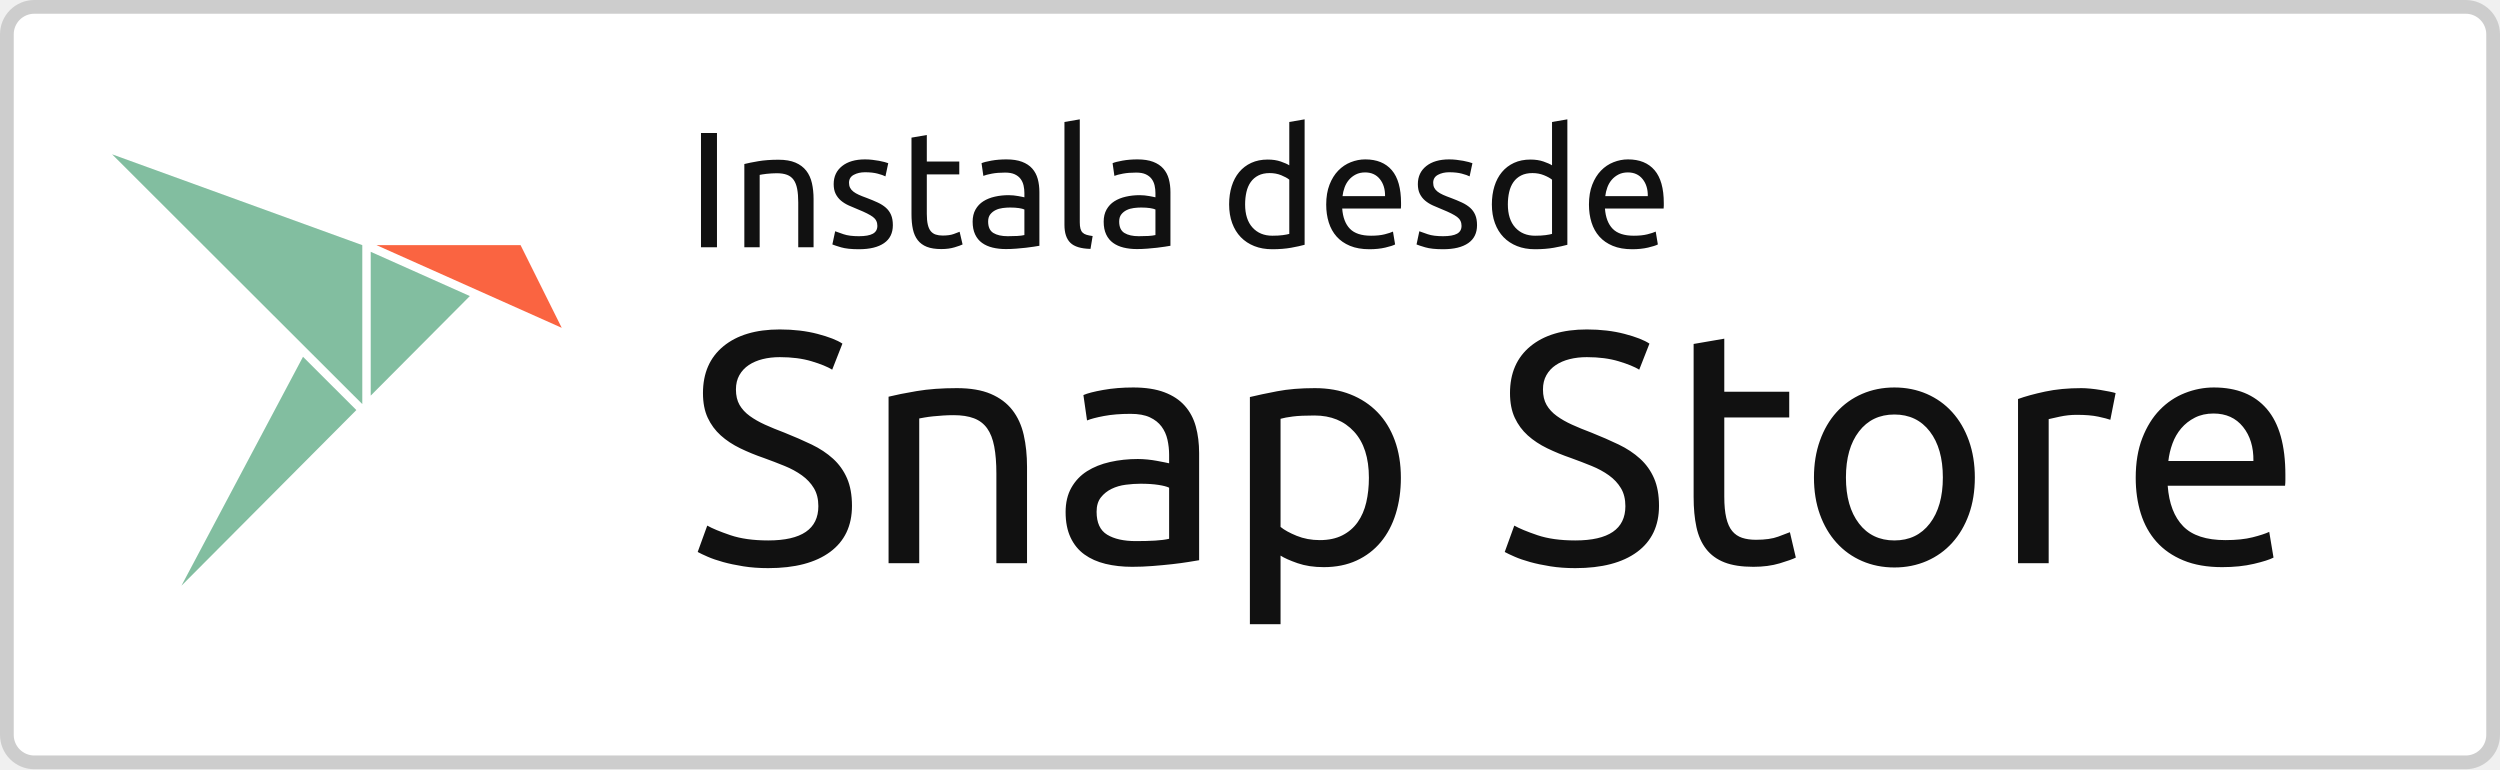
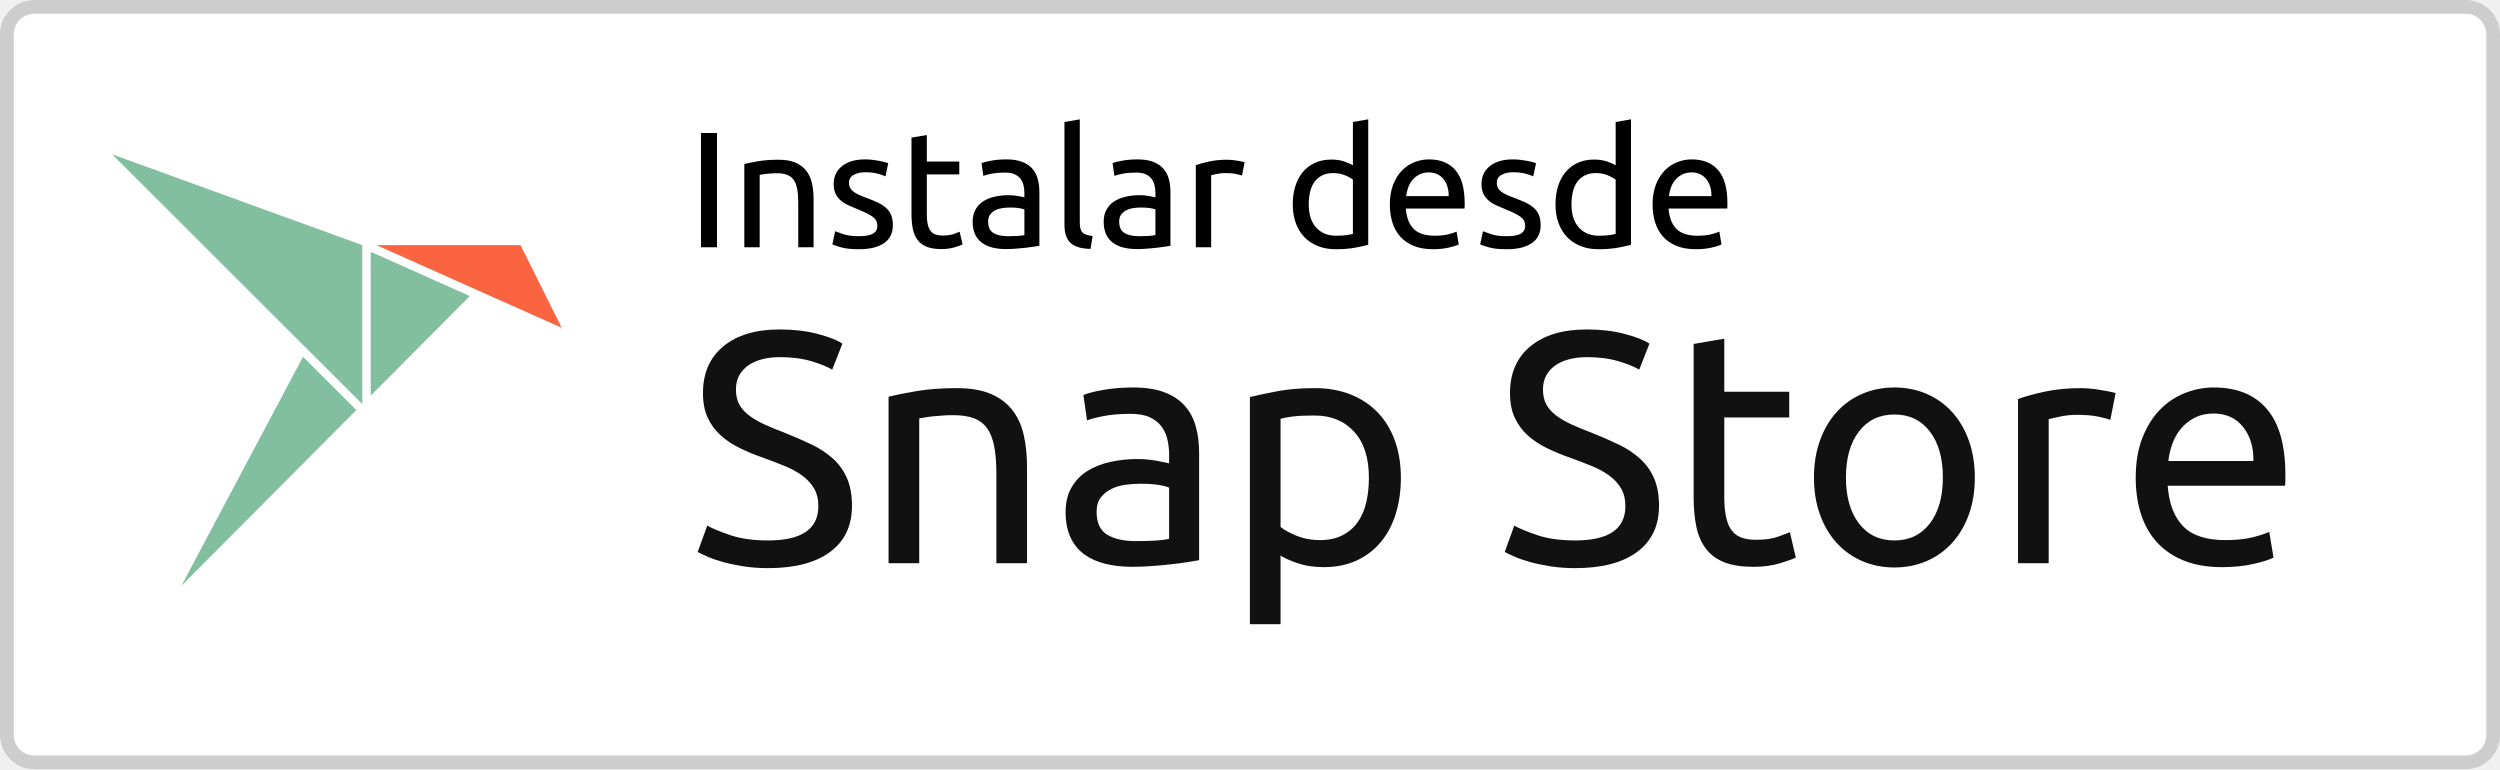
<svg xmlns="http://www.w3.org/2000/svg" width="182px" height="56px" viewBox="0 0 182 56" version="1.1">
  <g id="[ES]-snap-store-white-uneditable" stroke="none" stroke-width="1" fill="none" fill-rule="evenodd">
    <rect id="Rectangle-path" stroke="#CDCDCD" fill="#FFFFFF" x="0.5" y="0.5" width="181" height="55" rx="2" />
+     <path d="M51.032,9.684 L52.196,9.684 L52.196,18 L51.032,18 L51.032,9.684 Z M54.188,11.94 C54.444,11.876 54.784,11.808 55.208,11.736 C55.632,11.664 56.12,11.628 56.672,11.628 C57.168,11.628 57.58,11.698 57.908,11.838 C58.236,11.978 58.498,12.174 58.694,12.426 C58.89,12.678 59.028,12.98 59.108,13.332 C59.188,13.684 59.228,14.072 59.228,14.496 L59.228,18 L58.112,18 L58.112,14.736 C58.112,14.352 58.086,14.024 58.034,13.752 C57.982,13.48 57.896,13.26 57.776,13.092 C57.656,12.924 57.496,12.802 57.296,12.726 C57.096,12.65 56.848,12.612 56.552,12.612 C56.432,12.612 56.308,12.616 56.18,12.624 C56.052,12.632 55.93,12.642 55.814,12.654 C55.698,12.666 55.594,12.68 55.502,12.696 C55.41,12.712 55.344,12.724 55.304,12.732 L55.304,18 L54.188,18 L54.188,11.94 Z M62.528,17.196 C62.984,17.196 63.322,17.136 63.542,17.016 C63.762,16.896 63.872,16.704 63.872,16.44 C63.872,16.168 63.764,15.952 63.548,15.792 C63.332,15.632 62.976,15.452 62.48,15.252 C62.24,15.156 62.01,15.058 61.79,14.958 C61.57,14.858 61.38,14.74 61.22,14.604 C61.06,14.468 60.932,14.304 60.836,14.112 C60.74,13.92 60.692,13.684 60.692,13.404 C60.692,12.852 60.896,12.414 61.304,12.09 C61.712,11.766 62.268,11.604 62.972,11.604 C63.148,11.604 63.324,11.614 63.5,11.634 C63.676,11.654 63.84,11.678 63.992,11.706 C64.144,11.734 64.278,11.764 64.394,11.796 C64.51,11.828 64.6,11.856 64.664,11.88 L64.46,12.84 C64.34,12.776 64.152,12.71 63.896,12.642 C63.64,12.574 63.332,12.54 62.972,12.54 C62.66,12.54 62.388,12.602 62.156,12.726 C61.924,12.85 61.808,13.044 61.808,13.308 C61.808,13.444 61.834,13.564 61.886,13.668 C61.938,13.772 62.018,13.866 62.126,13.95 C62.234,14.034 62.368,14.112 62.528,14.184 C62.688,14.256 62.88,14.332 63.104,14.412 C63.4,14.524 63.664,14.634 63.896,14.742 C64.128,14.85 64.326,14.976 64.49,15.12 C64.654,15.264 64.78,15.438 64.868,15.642 C64.956,15.846 65,16.096 65,16.392 C65,16.968 64.786,17.404 64.358,17.7 C63.93,17.996 63.32,18.144 62.528,18.144 C61.976,18.144 61.544,18.098 61.232,18.006 C60.92,17.914 60.708,17.844 60.596,17.796 L60.8,16.836 C60.928,16.884 61.132,16.956 61.412,17.052 C61.692,17.148 62.064,17.196 62.528,17.196 Z M67.472,11.76 L69.836,11.76 L69.836,12.696 L67.472,12.696 L67.472,15.576 C67.472,15.888 67.496,16.146 67.544,16.35 C67.592,16.554 67.664,16.714 67.76,16.83 C67.856,16.946 67.976,17.028 68.12,17.076 C68.264,17.124 68.432,17.148 68.624,17.148 C68.96,17.148 69.23,17.11 69.434,17.034 C69.638,16.958 69.78,16.904 69.86,16.872 L70.076,17.796 C69.964,17.852 69.768,17.922 69.488,18.006 C69.208,18.09 68.888,18.132 68.528,18.132 C68.104,18.132 67.754,18.078 67.478,17.97 C67.202,17.862 66.98,17.7 66.812,17.484 C66.644,17.268 66.526,17.002 66.458,16.686 C66.39,16.37 66.356,16.004 66.356,15.588 L66.356,10.02 L67.472,9.828 L67.472,11.76 Z M73.364,17.196 C73.628,17.196 73.862,17.19 74.066,17.178 C74.27,17.166 74.44,17.144 74.576,17.112 L74.576,15.252 C74.496,15.212 74.366,15.178 74.186,15.15 C74.006,15.122 73.788,15.108 73.532,15.108 C73.364,15.108 73.186,15.12 72.998,15.144 C72.81,15.168 72.638,15.218 72.482,15.294 C72.326,15.37 72.196,15.474 72.092,15.606 C71.988,15.738 71.936,15.912 71.936,16.128 C71.936,16.528 72.064,16.806 72.32,16.962 C72.576,17.118 72.924,17.196 73.364,17.196 Z M73.268,11.604 C73.716,11.604 74.094,11.662 74.402,11.778 C74.71,11.894 74.958,12.058 75.146,12.27 C75.334,12.482 75.468,12.734 75.548,13.026 C75.628,13.318 75.668,13.64 75.668,13.992 L75.668,17.892 C75.572,17.908 75.438,17.93 75.266,17.958 C75.094,17.986 74.9,18.012 74.684,18.036 C74.468,18.06 74.234,18.082 73.982,18.102 C73.73,18.122 73.48,18.132 73.232,18.132 C72.88,18.132 72.556,18.096 72.26,18.024 C71.964,17.952 71.708,17.838 71.492,17.682 C71.276,17.526 71.108,17.32 70.988,17.064 C70.868,16.808 70.808,16.5 70.808,16.14 C70.808,15.796 70.878,15.5 71.018,15.252 C71.158,15.004 71.348,14.804 71.588,14.652 C71.828,14.5 72.108,14.388 72.428,14.316 C72.748,14.244 73.084,14.208 73.436,14.208 C73.548,14.208 73.664,14.214 73.784,14.226 C73.904,14.238 74.018,14.254 74.126,14.274 C74.234,14.294 74.328,14.312 74.408,14.328 C74.488,14.344 74.544,14.356 74.576,14.364 L74.576,14.052 C74.576,13.868 74.556,13.686 74.516,13.506 C74.476,13.326 74.404,13.166 74.3,13.026 C74.196,12.886 74.054,12.774 73.874,12.69 C73.694,12.606 73.46,12.564 73.172,12.564 C72.804,12.564 72.482,12.59 72.206,12.642 C71.93,12.694 71.724,12.748 71.588,12.804 L71.456,11.88 C71.6,11.816 71.84,11.754 72.176,11.694 C72.512,11.634 72.876,11.604 73.268,11.604 Z M79.388,18.12 C78.7,18.104 78.212,17.956 77.924,17.676 C77.636,17.396 77.492,16.96 77.492,16.368 L77.492,8.88 L78.608,8.688 L78.608,16.188 C78.608,16.372 78.624,16.524 78.656,16.644 C78.688,16.764 78.74,16.86 78.812,16.932 C78.884,17.004 78.98,17.058 79.1,17.094 C79.22,17.13 79.368,17.16 79.544,17.184 L79.388,18.12 Z M82.904,17.196 C83.168,17.196 83.402,17.19 83.606,17.178 C83.81,17.166 83.98,17.144 84.116,17.112 L84.116,15.252 C84.036,15.212 83.906,15.178 83.726,15.15 C83.546,15.122 83.328,15.108 83.072,15.108 C82.904,15.108 82.726,15.12 82.538,15.144 C82.35,15.168 82.178,15.218 82.022,15.294 C81.866,15.37 81.736,15.474 81.632,15.606 C81.528,15.738 81.476,15.912 81.476,16.128 C81.476,16.528 81.604,16.806 81.86,16.962 C82.116,17.118 82.464,17.196 82.904,17.196 Z M82.808,11.604 C83.256,11.604 83.634,11.662 83.942,11.778 C84.25,11.894 84.498,12.058 84.686,12.27 C84.874,12.482 85.008,12.734 85.088,13.026 C85.168,13.318 85.208,13.64 85.208,13.992 L85.208,17.892 C85.112,17.908 84.978,17.93 84.806,17.958 C84.634,17.986 84.44,18.012 84.224,18.036 C84.008,18.06 83.774,18.082 83.522,18.102 C83.27,18.122 83.02,18.132 82.772,18.132 C82.42,18.132 82.096,18.096 81.8,18.024 C81.504,17.952 81.248,17.838 81.032,17.682 C80.816,17.526 80.648,17.32 80.528,17.064 C80.408,16.808 80.348,16.5 80.348,16.14 C80.348,15.796 80.418,15.5 80.558,15.252 C80.698,15.004 80.888,14.804 81.128,14.652 C81.368,14.5 81.648,14.388 81.968,14.316 C82.288,14.244 82.624,14.208 82.976,14.208 C83.088,14.208 83.204,14.214 83.324,14.226 C83.444,14.238 83.558,14.254 83.666,14.274 C83.774,14.294 83.868,14.312 83.948,14.328 C84.028,14.344 84.084,14.356 84.116,14.364 L84.116,14.052 C84.116,13.868 84.096,13.686 84.056,13.506 C84.016,13.326 83.944,13.166 83.84,13.026 C83.736,12.886 83.594,12.774 83.414,12.69 C83.234,12.606 83,12.564 82.712,12.564 C82.344,12.564 82.022,12.59 81.746,12.642 C81.47,12.694 81.264,12.748 81.128,12.804 L80.996,11.88 C81.14,11.816 81.38,11.754 81.716,11.694 C82.052,11.634 82.416,11.604 82.808,11.604 Z M89.36,11.628 C89.456,11.628 89.566,11.634 89.69,11.646 C89.814,11.658 89.936,11.674 90.056,11.694 C90.176,11.714 90.286,11.734 90.386,11.754 C90.486,11.774 90.56,11.792 90.608,11.808 L90.416,12.78 C90.328,12.748 90.182,12.71 89.978,12.666 C89.774,12.622 89.512,12.6 89.192,12.6 C88.984,12.6 88.778,12.622 88.574,12.666 C88.37,12.71 88.236,12.74 88.172,12.756 L88.172,18 L87.056,18 L87.056,12.024 C87.32,11.928 87.648,11.838 88.04,11.754 C88.432,11.67 88.872,11.628 89.36,11.628 Z M98.492,13.08 C98.356,12.968 98.16,12.86 97.904,12.756 C97.648,12.652 97.368,12.6 97.064,12.6 C96.744,12.6 96.47,12.658 96.242,12.774 C96.014,12.89 95.828,13.05 95.684,13.254 C95.54,13.458 95.436,13.7 95.372,13.98 C95.308,14.26 95.276,14.56 95.276,14.88 C95.276,15.608 95.456,16.17 95.816,16.566 C96.176,16.962 96.656,17.16 97.256,17.16 C97.56,17.16 97.814,17.146 98.018,17.118 C98.222,17.09 98.38,17.06 98.492,17.028 L98.492,13.08 Z M98.492,8.88 L99.608,8.688 L99.608,17.82 C99.352,17.892 99.024,17.964 98.624,18.036 C98.224,18.108 97.764,18.144 97.244,18.144 C96.764,18.144 96.332,18.068 95.948,17.916 C95.564,17.764 95.236,17.548 94.964,17.268 C94.692,16.988 94.482,16.646 94.334,16.242 C94.186,15.838 94.112,15.384 94.112,14.88 C94.112,14.4 94.174,13.96 94.298,13.56 C94.422,13.16 94.604,12.816 94.844,12.528 C95.084,12.24 95.378,12.016 95.726,11.856 C96.074,11.696 96.472,11.616 96.92,11.616 C97.28,11.616 97.598,11.664 97.874,11.76 C98.15,11.856 98.356,11.948 98.492,12.036 L98.492,8.88 Z M101.18,14.892 C101.18,14.34 101.26,13.858 101.42,13.446 C101.58,13.034 101.792,12.692 102.056,12.42 C102.32,12.148 102.624,11.944 102.968,11.808 C103.312,11.672 103.664,11.604 104.024,11.604 C104.864,11.604 105.508,11.866 105.956,12.39 C106.404,12.914 106.628,13.712 106.628,14.784 L106.628,14.97 C106.628,15.046 106.624,15.116 106.616,15.18 L102.344,15.18 C102.392,15.828 102.58,16.32 102.908,16.656 C103.236,16.992 103.748,17.16 104.444,17.16 C104.836,17.16 105.166,17.126 105.434,17.058 C105.702,16.99 105.904,16.924 106.04,16.86 L106.196,17.796 C106.06,17.868 105.822,17.944 105.482,18.024 C105.142,18.104 104.756,18.144 104.324,18.144 C103.78,18.144 103.31,18.062 102.914,17.898 C102.518,17.734 102.192,17.508 101.936,17.22 C101.68,16.932 101.49,16.59 101.366,16.194 C101.242,15.798 101.18,15.364 101.18,14.892 Z M105.464,14.28 C105.472,13.776 105.346,13.362 105.086,13.038 C104.826,12.714 104.468,12.552 104.012,12.552 C103.756,12.552 103.53,12.602 103.334,12.702 C103.138,12.802 102.972,12.932 102.836,13.092 C102.7,13.252 102.594,13.436 102.518,13.644 C102.442,13.852 102.392,14.064 102.368,14.28 L105.464,14.28 Z M109.688,17.196 C110.144,17.196 110.482,17.136 110.702,17.016 C110.922,16.896 111.032,16.704 111.032,16.44 C111.032,16.168 110.924,15.952 110.708,15.792 C110.492,15.632 110.136,15.452 109.64,15.252 C109.4,15.156 109.17,15.058 108.95,14.958 C108.73,14.858 108.54,14.74 108.38,14.604 C108.22,14.468 108.092,14.304 107.996,14.112 C107.9,13.92 107.852,13.684 107.852,13.404 C107.852,12.852 108.056,12.414 108.464,12.09 C108.872,11.766 109.428,11.604 110.132,11.604 C110.308,11.604 110.484,11.614 110.66,11.634 C110.836,11.654 111,11.678 111.152,11.706 C111.304,11.734 111.438,11.764 111.554,11.796 C111.67,11.828 111.76,11.856 111.824,11.88 L111.62,12.84 C111.5,12.776 111.312,12.71 111.056,12.642 C110.8,12.574 110.492,12.54 110.132,12.54 C109.82,12.54 109.548,12.602 109.316,12.726 C109.084,12.85 108.968,13.044 108.968,13.308 C108.968,13.444 108.994,13.564 109.046,13.668 C109.098,13.772 109.178,13.866 109.286,13.95 C109.394,14.034 109.528,14.112 109.688,14.184 C109.848,14.256 110.04,14.332 110.264,14.412 C110.56,14.524 110.824,14.634 111.056,14.742 C111.288,14.85 111.486,14.976 111.65,15.12 C111.814,15.264 111.94,15.438 112.028,15.642 C112.116,15.846 112.16,16.096 112.16,16.392 C112.16,16.968 111.946,17.404 111.518,17.7 C111.09,17.996 110.48,18.144 109.688,18.144 C109.136,18.144 108.704,18.098 108.392,18.006 C108.08,17.914 107.868,17.844 107.756,17.796 L107.96,16.836 C108.088,16.884 108.292,16.956 108.572,17.052 C108.852,17.148 109.224,17.196 109.688,17.196 Z M117.62,13.08 C117.484,12.968 117.288,12.86 117.032,12.756 C116.776,12.652 116.496,12.6 116.192,12.6 C115.872,12.6 115.598,12.658 115.37,12.774 C115.142,12.89 114.956,13.05 114.812,13.254 C114.668,13.458 114.564,13.7 114.5,13.98 C114.436,14.26 114.404,14.56 114.404,14.88 C114.404,15.608 114.584,16.17 114.944,16.566 C115.304,16.962 115.784,17.16 116.384,17.16 C116.688,17.16 116.942,17.146 117.146,17.118 C117.35,17.09 117.508,17.06 117.62,17.028 L117.62,13.08 Z M117.62,8.88 L118.736,8.688 L118.736,17.82 C118.48,17.892 118.152,17.964 117.752,18.036 C117.352,18.108 116.892,18.144 116.372,18.144 C115.892,18.144 115.46,18.068 115.076,17.916 C114.692,17.764 114.364,17.548 114.092,17.268 C113.82,16.988 113.61,16.646 113.462,16.242 C113.314,15.838 113.24,15.384 113.24,14.88 C113.24,14.4 113.302,13.96 113.426,13.56 C113.55,13.16 113.732,12.816 113.972,12.528 C114.212,12.24 114.506,12.016 114.854,11.856 C115.202,11.696 115.6,11.616 116.048,11.616 C116.408,11.616 116.726,11.664 117.002,11.76 C117.278,11.856 117.484,11.948 117.62,12.036 L117.62,8.88 Z M120.308,14.892 C120.308,14.34 120.388,13.858 120.548,13.446 C120.708,13.034 120.92,12.692 121.184,12.42 C121.448,12.148 121.752,11.944 122.096,11.808 C122.44,11.672 122.792,11.604 123.152,11.604 C123.992,11.604 124.636,11.866 125.084,12.39 C125.532,12.914 125.756,13.712 125.756,14.784 L125.756,14.97 C125.756,15.046 125.752,15.116 125.744,15.18 L121.472,15.18 C121.52,15.828 121.708,16.32 122.036,16.656 C122.364,16.992 122.876,17.16 123.572,17.16 C123.964,17.16 124.294,17.126 124.562,17.058 C124.83,16.99 125.032,16.924 125.168,16.86 L125.324,17.796 C125.188,17.868 124.95,17.944 124.61,18.024 C124.27,18.104 123.884,18.144 123.452,18.144 C122.908,18.144 122.438,18.062 122.042,17.898 C121.646,17.734 121.32,17.508 121.064,17.22 C120.808,16.932 120.618,16.59 120.494,16.194 C120.37,15.798 120.308,15.364 120.308,14.892 Z M124.592,14.28 C124.6,13.776 124.474,13.362 124.214,13.038 C123.954,12.714 123.596,12.552 123.14,12.552 C122.884,12.552 122.658,12.602 122.462,12.702 C122.266,12.802 122.1,12.932 121.964,13.092 C121.828,13.252 121.722,13.436 121.646,13.644 C121.57,13.852 121.52,14.064 121.496,14.28 L124.592,14.28 Z" id="Get-it-from-the" fill="#000000" />
    <g id="logo" transform="translate(8, 11)" fill-rule="nonzero">
      <path d="M18.988,17.802 L18.988,7.331 L26.205,10.553 L18.988,17.802 Z M5.208,31.641 L14.059,14.974 L17.942,18.852 L5.208,31.641 Z M0.16,0.233 L18.375,6.846 L18.375,18.417 L0.16,0.233 Z" id="body" fill="#82BEA0" />
      <polygon id="head" fill="#FA6441" points="29.897 6.845 19.406 6.845 32.894 12.866" />
    </g>
-     <path d="M51.032,9.684 L52.196,9.684 L52.196,18 L51.032,18 L51.032,9.684 Z M54.188,11.94 C54.444,11.876 54.784,11.808 55.208,11.736 C55.632,11.664 56.12,11.628 56.672,11.628 C57.168,11.628 57.58,11.698 57.908,11.838 C58.236,11.978 58.498,12.174 58.694,12.426 C58.89,12.678 59.028,12.98 59.108,13.332 C59.188,13.684 59.228,14.072 59.228,14.496 L59.228,18 L58.112,18 L58.112,14.736 C58.112,14.352 58.086,14.024 58.034,13.752 C57.982,13.48 57.896,13.26 57.776,13.092 C57.656,12.924 57.496,12.802 57.296,12.726 C57.096,12.65 56.848,12.612 56.552,12.612 C56.432,12.612 56.308,12.616 56.18,12.624 C56.052,12.632 55.93,12.642 55.814,12.654 C55.698,12.666 55.594,12.68 55.502,12.696 C55.41,12.712 55.344,12.724 55.304,12.732 L55.304,18 L54.188,18 L54.188,11.94 Z M62.528,17.196 C62.984,17.196 63.322,17.136 63.542,17.016 C63.762,16.896 63.872,16.704 63.872,16.44 C63.872,16.168 63.764,15.952 63.548,15.792 C63.332,15.632 62.976,15.452 62.48,15.252 C62.24,15.156 62.01,15.058 61.79,14.958 C61.57,14.858 61.38,14.74 61.22,14.604 C61.06,14.468 60.932,14.304 60.836,14.112 C60.74,13.92 60.692,13.684 60.692,13.404 C60.692,12.852 60.896,12.414 61.304,12.09 C61.712,11.766 62.268,11.604 62.972,11.604 C63.148,11.604 63.324,11.614 63.5,11.634 C63.676,11.654 63.84,11.678 63.992,11.706 C64.144,11.734 64.278,11.764 64.394,11.796 C64.51,11.828 64.6,11.856 64.664,11.88 L64.46,12.84 C64.34,12.776 64.152,12.71 63.896,12.642 C63.64,12.574 63.332,12.54 62.972,12.54 C62.66,12.54 62.388,12.602 62.156,12.726 C61.924,12.85 61.808,13.044 61.808,13.308 C61.808,13.444 61.834,13.564 61.886,13.668 C61.938,13.772 62.018,13.866 62.126,13.95 C62.234,14.034 62.368,14.112 62.528,14.184 C62.688,14.256 62.88,14.332 63.104,14.412 C63.4,14.524 63.664,14.634 63.896,14.742 C64.128,14.85 64.326,14.976 64.49,15.12 C64.654,15.264 64.78,15.438 64.868,15.642 C64.956,15.846 65,16.096 65,16.392 C65,16.968 64.786,17.404 64.358,17.7 C63.93,17.996 63.32,18.144 62.528,18.144 C61.976,18.144 61.544,18.098 61.232,18.006 C60.92,17.914 60.708,17.844 60.596,17.796 L60.8,16.836 C60.928,16.884 61.132,16.956 61.412,17.052 C61.692,17.148 62.064,17.196 62.528,17.196 Z M67.472,11.76 L69.836,11.76 L69.836,12.696 L67.472,12.696 L67.472,15.576 C67.472,15.888 67.496,16.146 67.544,16.35 C67.592,16.554 67.664,16.714 67.76,16.83 C67.856,16.946 67.976,17.028 68.12,17.076 C68.264,17.124 68.432,17.148 68.624,17.148 C68.96,17.148 69.23,17.11 69.434,17.034 C69.638,16.958 69.78,16.904 69.86,16.872 L70.076,17.796 C69.964,17.852 69.768,17.922 69.488,18.006 C69.208,18.09 68.888,18.132 68.528,18.132 C68.104,18.132 67.754,18.078 67.478,17.97 C67.202,17.862 66.98,17.7 66.812,17.484 C66.644,17.268 66.526,17.002 66.458,16.686 C66.39,16.37 66.356,16.004 66.356,15.588 L66.356,10.02 L67.472,9.828 L67.472,11.76 Z M73.364,17.196 C73.628,17.196 73.862,17.19 74.066,17.178 C74.27,17.166 74.44,17.144 74.576,17.112 L74.576,15.252 C74.496,15.212 74.366,15.178 74.186,15.15 C74.006,15.122 73.788,15.108 73.532,15.108 C73.364,15.108 73.186,15.12 72.998,15.144 C72.81,15.168 72.638,15.218 72.482,15.294 C72.326,15.37 72.196,15.474 72.092,15.606 C71.988,15.738 71.936,15.912 71.936,16.128 C71.936,16.528 72.064,16.806 72.32,16.962 C72.576,17.118 72.924,17.196 73.364,17.196 Z M73.268,11.604 C73.716,11.604 74.094,11.662 74.402,11.778 C74.71,11.894 74.958,12.058 75.146,12.27 C75.334,12.482 75.468,12.734 75.548,13.026 C75.628,13.318 75.668,13.64 75.668,13.992 L75.668,17.892 C75.572,17.908 75.438,17.93 75.266,17.958 C75.094,17.986 74.9,18.012 74.684,18.036 C74.468,18.06 74.234,18.082 73.982,18.102 C73.73,18.122 73.48,18.132 73.232,18.132 C72.88,18.132 72.556,18.096 72.26,18.024 C71.964,17.952 71.708,17.838 71.492,17.682 C71.276,17.526 71.108,17.32 70.988,17.064 C70.868,16.808 70.808,16.5 70.808,16.14 C70.808,15.796 70.878,15.5 71.018,15.252 C71.158,15.004 71.348,14.804 71.588,14.652 C71.828,14.5 72.108,14.388 72.428,14.316 C72.748,14.244 73.084,14.208 73.436,14.208 C73.548,14.208 73.664,14.214 73.784,14.226 C73.904,14.238 74.018,14.254 74.126,14.274 C74.234,14.294 74.328,14.312 74.408,14.328 C74.488,14.344 74.544,14.356 74.576,14.364 L74.576,14.052 C74.576,13.868 74.556,13.686 74.516,13.506 C74.476,13.326 74.404,13.166 74.3,13.026 C74.196,12.886 74.054,12.774 73.874,12.69 C73.694,12.606 73.46,12.564 73.172,12.564 C72.804,12.564 72.482,12.59 72.206,12.642 C71.93,12.694 71.724,12.748 71.588,12.804 L71.456,11.88 C71.6,11.816 71.84,11.754 72.176,11.694 C72.512,11.634 72.876,11.604 73.268,11.604 Z M79.388,18.12 C78.7,18.104 78.212,17.956 77.924,17.676 C77.636,17.396 77.492,16.96 77.492,16.368 L77.492,8.88 L78.608,8.688 L78.608,16.188 C78.608,16.372 78.624,16.524 78.656,16.644 C78.688,16.764 78.74,16.86 78.812,16.932 C78.884,17.004 78.98,17.058 79.1,17.094 C79.22,17.13 79.368,17.16 79.544,17.184 L79.388,18.12 Z M82.904,17.196 C83.168,17.196 83.402,17.19 83.606,17.178 C83.81,17.166 83.98,17.144 84.116,17.112 L84.116,15.252 C84.036,15.212 83.906,15.178 83.726,15.15 C83.546,15.122 83.328,15.108 83.072,15.108 C82.904,15.108 82.726,15.12 82.538,15.144 C82.35,15.168 82.178,15.218 82.022,15.294 C81.866,15.37 81.736,15.474 81.632,15.606 C81.528,15.738 81.476,15.912 81.476,16.128 C81.476,16.528 81.604,16.806 81.86,16.962 C82.116,17.118 82.464,17.196 82.904,17.196 Z M82.808,11.604 C83.256,11.604 83.634,11.662 83.942,11.778 C84.25,11.894 84.498,12.058 84.686,12.27 C84.874,12.482 85.008,12.734 85.088,13.026 C85.168,13.318 85.208,13.64 85.208,13.992 L85.208,17.892 C85.112,17.908 84.978,17.93 84.806,17.958 C84.634,17.986 84.44,18.012 84.224,18.036 C84.008,18.06 83.774,18.082 83.522,18.102 C83.27,18.122 83.02,18.132 82.772,18.132 C82.42,18.132 82.096,18.096 81.8,18.024 C81.504,17.952 81.248,17.838 81.032,17.682 C80.816,17.526 80.648,17.32 80.528,17.064 C80.408,16.808 80.348,16.5 80.348,16.14 C80.348,15.796 80.418,15.5 80.558,15.252 C80.698,15.004 80.888,14.804 81.128,14.652 C81.368,14.5 81.648,14.388 81.968,14.316 C82.288,14.244 82.624,14.208 82.976,14.208 C83.088,14.208 83.204,14.214 83.324,14.226 C83.444,14.238 83.558,14.254 83.666,14.274 C83.774,14.294 83.868,14.312 83.948,14.328 C84.028,14.344 84.084,14.356 84.116,14.364 L84.116,14.052 C84.116,13.868 84.096,13.686 84.056,13.506 C84.016,13.326 83.944,13.166 83.84,13.026 C83.736,12.886 83.594,12.774 83.414,12.69 C83.234,12.606 83,12.564 82.712,12.564 C82.344,12.564 82.022,12.59 81.746,12.642 C81.47,12.694 81.264,12.748 81.128,12.804 L80.996,11.88 C81.14,11.816 81.38,11.754 81.716,11.694 C82.052,11.634 82.416,11.604 82.808,11.604 Z M93.86,13.08 C93.724,12.968 93.528,12.86 93.272,12.756 C93.016,12.652 92.736,12.6 92.432,12.6 C92.112,12.6 91.838,12.658 91.61,12.774 C91.382,12.89 91.196,13.05 91.052,13.254 C90.908,13.458 90.804,13.7 90.74,13.98 C90.676,14.26 90.644,14.56 90.644,14.88 C90.644,15.608 90.824,16.17 91.184,16.566 C91.544,16.962 92.024,17.16 92.624,17.16 C92.928,17.16 93.182,17.146 93.386,17.118 C93.59,17.09 93.748,17.06 93.86,17.028 L93.86,13.08 Z M93.86,8.88 L94.976,8.688 L94.976,17.82 C94.72,17.892 94.392,17.964 93.992,18.036 C93.592,18.108 93.132,18.144 92.612,18.144 C92.132,18.144 91.7,18.068 91.316,17.916 C90.932,17.764 90.604,17.548 90.332,17.268 C90.06,16.988 89.85,16.646 89.702,16.242 C89.554,15.838 89.48,15.384 89.48,14.88 C89.48,14.4 89.542,13.96 89.666,13.56 C89.79,13.16 89.972,12.816 90.212,12.528 C90.452,12.24 90.746,12.016 91.094,11.856 C91.442,11.696 91.84,11.616 92.288,11.616 C92.648,11.616 92.966,11.664 93.242,11.76 C93.518,11.856 93.724,11.948 93.86,12.036 L93.86,8.88 Z M96.548,14.892 C96.548,14.34 96.628,13.858 96.788,13.446 C96.948,13.034 97.16,12.692 97.424,12.42 C97.688,12.148 97.992,11.944 98.336,11.808 C98.68,11.672 99.032,11.604 99.392,11.604 C100.232,11.604 100.876,11.866 101.324,12.39 C101.772,12.914 101.996,13.712 101.996,14.784 L101.996,14.97 C101.996,15.046 101.992,15.116 101.984,15.18 L97.712,15.18 C97.76,15.828 97.948,16.32 98.276,16.656 C98.604,16.992 99.116,17.16 99.812,17.16 C100.204,17.16 100.534,17.126 100.802,17.058 C101.07,16.99 101.272,16.924 101.408,16.86 L101.564,17.796 C101.428,17.868 101.19,17.944 100.85,18.024 C100.51,18.104 100.124,18.144 99.692,18.144 C99.148,18.144 98.678,18.062 98.282,17.898 C97.886,17.734 97.56,17.508 97.304,17.22 C97.048,16.932 96.858,16.59 96.734,16.194 C96.61,15.798 96.548,15.364 96.548,14.892 Z M100.832,14.28 C100.84,13.776 100.714,13.362 100.454,13.038 C100.194,12.714 99.836,12.552 99.38,12.552 C99.124,12.552 98.898,12.602 98.702,12.702 C98.506,12.802 98.34,12.932 98.204,13.092 C98.068,13.252 97.962,13.436 97.886,13.644 C97.81,13.852 97.76,14.064 97.736,14.28 L100.832,14.28 Z M105.056,17.196 C105.512,17.196 105.85,17.136 106.07,17.016 C106.29,16.896 106.4,16.704 106.4,16.44 C106.4,16.168 106.292,15.952 106.076,15.792 C105.86,15.632 105.504,15.452 105.008,15.252 C104.768,15.156 104.538,15.058 104.318,14.958 C104.098,14.858 103.908,14.74 103.748,14.604 C103.588,14.468 103.46,14.304 103.364,14.112 C103.268,13.92 103.22,13.684 103.22,13.404 C103.22,12.852 103.424,12.414 103.832,12.09 C104.24,11.766 104.796,11.604 105.5,11.604 C105.676,11.604 105.852,11.614 106.028,11.634 C106.204,11.654 106.368,11.678 106.52,11.706 C106.672,11.734 106.806,11.764 106.922,11.796 C107.038,11.828 107.128,11.856 107.192,11.88 L106.988,12.84 C106.868,12.776 106.68,12.71 106.424,12.642 C106.168,12.574 105.86,12.54 105.5,12.54 C105.188,12.54 104.916,12.602 104.684,12.726 C104.452,12.85 104.336,13.044 104.336,13.308 C104.336,13.444 104.362,13.564 104.414,13.668 C104.466,13.772 104.546,13.866 104.654,13.95 C104.762,14.034 104.896,14.112 105.056,14.184 C105.216,14.256 105.408,14.332 105.632,14.412 C105.928,14.524 106.192,14.634 106.424,14.742 C106.656,14.85 106.854,14.976 107.018,15.12 C107.182,15.264 107.308,15.438 107.396,15.642 C107.484,15.846 107.528,16.096 107.528,16.392 C107.528,16.968 107.314,17.404 106.886,17.7 C106.458,17.996 105.848,18.144 105.056,18.144 C104.504,18.144 104.072,18.098 103.76,18.006 C103.448,17.914 103.236,17.844 103.124,17.796 L103.328,16.836 C103.456,16.884 103.66,16.956 103.94,17.052 C104.22,17.148 104.592,17.196 105.056,17.196 Z M112.988,13.08 C112.852,12.968 112.656,12.86 112.4,12.756 C112.144,12.652 111.864,12.6 111.56,12.6 C111.24,12.6 110.966,12.658 110.738,12.774 C110.51,12.89 110.324,13.05 110.18,13.254 C110.036,13.458 109.932,13.7 109.868,13.98 C109.804,14.26 109.772,14.56 109.772,14.88 C109.772,15.608 109.952,16.17 110.312,16.566 C110.672,16.962 111.152,17.16 111.752,17.16 C112.056,17.16 112.31,17.146 112.514,17.118 C112.718,17.09 112.876,17.06 112.988,17.028 L112.988,13.08 Z M112.988,8.88 L114.104,8.688 L114.104,17.82 C113.848,17.892 113.52,17.964 113.12,18.036 C112.72,18.108 112.26,18.144 111.74,18.144 C111.26,18.144 110.828,18.068 110.444,17.916 C110.06,17.764 109.732,17.548 109.46,17.268 C109.188,16.988 108.978,16.646 108.83,16.242 C108.682,15.838 108.608,15.384 108.608,14.88 C108.608,14.4 108.67,13.96 108.794,13.56 C108.918,13.16 109.1,12.816 109.34,12.528 C109.58,12.24 109.874,12.016 110.222,11.856 C110.57,11.696 110.968,11.616 111.416,11.616 C111.776,11.616 112.094,11.664 112.37,11.76 C112.646,11.856 112.852,11.948 112.988,12.036 L112.988,8.88 Z M115.676,14.892 C115.676,14.34 115.756,13.858 115.916,13.446 C116.076,13.034 116.288,12.692 116.552,12.42 C116.816,12.148 117.12,11.944 117.464,11.808 C117.808,11.672 118.16,11.604 118.52,11.604 C119.36,11.604 120.004,11.866 120.452,12.39 C120.9,12.914 121.124,13.712 121.124,14.784 L121.124,14.97 C121.124,15.046 121.12,15.116 121.112,15.18 L116.84,15.18 C116.888,15.828 117.076,16.32 117.404,16.656 C117.732,16.992 118.244,17.16 118.94,17.16 C119.332,17.16 119.662,17.126 119.93,17.058 C120.198,16.99 120.4,16.924 120.536,16.86 L120.692,17.796 C120.556,17.868 120.318,17.944 119.978,18.024 C119.638,18.104 119.252,18.144 118.82,18.144 C118.276,18.144 117.806,18.062 117.41,17.898 C117.014,17.734 116.688,17.508 116.432,17.22 C116.176,16.932 115.986,16.59 115.862,16.194 C115.738,15.798 115.676,15.364 115.676,14.892 Z M119.96,14.28 C119.968,13.776 119.842,13.362 119.582,13.038 C119.322,12.714 118.964,12.552 118.508,12.552 C118.252,12.552 118.026,12.602 117.83,12.702 C117.634,12.802 117.468,12.932 117.332,13.092 C117.196,13.252 117.09,13.436 117.014,13.644 C116.938,13.852 116.888,14.064 116.864,14.28 L119.96,14.28 Z" id="Get-it-from-the" fill="#111111" />
    <path d="M55.928,39.344 C58.36,39.344 59.576,38.512 59.576,36.848 C59.576,36.336 59.468,35.9 59.252,35.54 C59.036,35.18 58.744,34.868 58.376,34.604 C58.008,34.34 57.588,34.112 57.116,33.92 C56.644,33.728 56.144,33.536 55.616,33.344 C55.008,33.136 54.432,32.9 53.888,32.636 C53.344,32.372 52.872,32.06 52.472,31.7 C52.072,31.34 51.756,30.912 51.524,30.416 C51.292,29.92 51.176,29.32 51.176,28.616 C51.176,27.16 51.672,26.024 52.664,25.208 C53.656,24.392 55.024,23.984 56.768,23.984 C57.776,23.984 58.692,24.092 59.516,24.308 C60.34,24.524 60.944,24.76 61.328,25.016 L60.584,26.912 C60.248,26.704 59.748,26.5 59.084,26.3 C58.42,26.1 57.648,26 56.768,26 C56.32,26 55.904,26.048 55.52,26.144 C55.136,26.24 54.8,26.384 54.512,26.576 C54.224,26.768 53.996,27.012 53.828,27.308 C53.66,27.604 53.576,27.952 53.576,28.352 C53.576,28.8 53.664,29.176 53.84,29.48 C54.016,29.784 54.264,30.052 54.584,30.284 C54.904,30.516 55.276,30.728 55.7,30.92 C56.124,31.112 56.592,31.304 57.104,31.496 C57.824,31.784 58.484,32.072 59.084,32.36 C59.684,32.648 60.204,32.992 60.644,33.392 C61.084,33.792 61.424,34.268 61.664,34.82 C61.904,35.372 62.024,36.04 62.024,36.824 C62.024,38.28 61.492,39.4 60.428,40.184 C59.364,40.968 57.864,41.36 55.928,41.36 C55.272,41.36 54.668,41.316 54.116,41.228 C53.564,41.14 53.072,41.036 52.64,40.916 C52.208,40.796 51.836,40.668 51.524,40.532 C51.212,40.396 50.968,40.28 50.792,40.184 L51.488,38.264 C51.856,38.472 52.416,38.704 53.168,38.96 C53.92,39.216 54.84,39.344 55.928,39.344 Z M64.688,28.88 C65.2,28.752 65.88,28.616 66.728,28.472 C67.576,28.328 68.552,28.256 69.656,28.256 C70.648,28.256 71.472,28.396 72.128,28.676 C72.784,28.956 73.308,29.348 73.7,29.852 C74.092,30.356 74.368,30.96 74.528,31.664 C74.688,32.368 74.768,33.144 74.768,33.992 L74.768,41 L72.536,41 L72.536,34.472 C72.536,33.704 72.484,33.048 72.38,32.504 C72.276,31.96 72.104,31.52 71.864,31.184 C71.624,30.848 71.304,30.604 70.904,30.452 C70.504,30.3 70.008,30.224 69.416,30.224 C69.176,30.224 68.928,30.232 68.672,30.248 C68.416,30.264 68.172,30.284 67.94,30.308 C67.708,30.332 67.5,30.36 67.316,30.392 C67.132,30.424 67,30.448 66.92,30.464 L66.92,41 L64.688,41 L64.688,28.88 Z M82.688,39.392 C83.216,39.392 83.684,39.38 84.092,39.356 C84.5,39.332 84.84,39.288 85.112,39.224 L85.112,35.504 C84.952,35.424 84.692,35.356 84.332,35.3 C83.972,35.244 83.536,35.216 83.024,35.216 C82.688,35.216 82.332,35.24 81.956,35.288 C81.58,35.336 81.236,35.436 80.924,35.588 C80.612,35.74 80.352,35.948 80.144,36.212 C79.936,36.476 79.832,36.824 79.832,37.256 C79.832,38.056 80.088,38.612 80.6,38.924 C81.112,39.236 81.808,39.392 82.688,39.392 Z M82.496,28.208 C83.392,28.208 84.148,28.324 84.764,28.556 C85.38,28.788 85.876,29.116 86.252,29.54 C86.628,29.964 86.896,30.468 87.056,31.052 C87.216,31.636 87.296,32.28 87.296,32.984 L87.296,40.784 C87.104,40.816 86.836,40.86 86.492,40.916 C86.148,40.972 85.76,41.024 85.328,41.072 C84.896,41.12 84.428,41.164 83.924,41.204 C83.42,41.244 82.92,41.264 82.424,41.264 C81.72,41.264 81.072,41.192 80.48,41.048 C79.888,40.904 79.376,40.676 78.944,40.364 C78.512,40.052 78.176,39.64 77.936,39.128 C77.696,38.616 77.576,38 77.576,37.28 C77.576,36.592 77.716,36 77.996,35.504 C78.276,35.008 78.656,34.608 79.136,34.304 C79.616,34 80.176,33.776 80.816,33.632 C81.456,33.488 82.128,33.416 82.832,33.416 C83.056,33.416 83.288,33.428 83.528,33.452 C83.768,33.476 83.996,33.508 84.212,33.548 C84.428,33.588 84.616,33.624 84.776,33.656 C84.936,33.688 85.048,33.712 85.112,33.728 L85.112,33.104 C85.112,32.736 85.072,32.372 84.992,32.012 C84.912,31.652 84.768,31.332 84.56,31.052 C84.352,30.772 84.068,30.548 83.708,30.38 C83.348,30.212 82.88,30.128 82.304,30.128 C81.568,30.128 80.924,30.18 80.372,30.284 C79.82,30.388 79.408,30.496 79.136,30.608 L78.872,28.76 C79.16,28.632 79.64,28.508 80.312,28.388 C80.984,28.268 81.712,28.208 82.496,28.208 Z M99.656,34.784 C99.656,33.328 99.296,32.208 98.576,31.424 C97.856,30.64 96.896,30.248 95.696,30.248 C95.024,30.248 94.5,30.272 94.124,30.32 C93.748,30.368 93.448,30.424 93.224,30.488 L93.224,38.36 C93.496,38.584 93.888,38.8 94.4,39.008 C94.912,39.216 95.472,39.32 96.08,39.32 C96.72,39.32 97.268,39.204 97.724,38.972 C98.18,38.74 98.552,38.42 98.84,38.012 C99.128,37.604 99.336,37.124 99.464,36.572 C99.592,36.02 99.656,35.424 99.656,34.784 Z M101.984,34.784 C101.984,35.728 101.86,36.6 101.612,37.4 C101.364,38.2 101,38.888 100.52,39.464 C100.04,40.04 99.452,40.488 98.756,40.808 C98.06,41.128 97.264,41.288 96.368,41.288 C95.648,41.288 95.012,41.192 94.46,41 C93.908,40.808 93.496,40.624 93.224,40.448 L93.224,45.44 L90.992,45.44 L90.992,28.904 C91.52,28.776 92.18,28.636 92.972,28.484 C93.764,28.332 94.68,28.256 95.72,28.256 C96.68,28.256 97.544,28.408 98.312,28.712 C99.08,29.016 99.736,29.448 100.28,30.008 C100.824,30.568 101.244,31.252 101.54,32.06 C101.836,32.868 101.984,33.776 101.984,34.784 Z M114.68,39.344 C117.112,39.344 118.328,38.512 118.328,36.848 C118.328,36.336 118.22,35.9 118.004,35.54 C117.788,35.18 117.496,34.868 117.128,34.604 C116.76,34.34 116.34,34.112 115.868,33.92 C115.396,33.728 114.896,33.536 114.368,33.344 C113.76,33.136 113.184,32.9 112.64,32.636 C112.096,32.372 111.624,32.06 111.224,31.7 C110.824,31.34 110.508,30.912 110.276,30.416 C110.044,29.92 109.928,29.32 109.928,28.616 C109.928,27.16 110.424,26.024 111.416,25.208 C112.408,24.392 113.776,23.984 115.52,23.984 C116.528,23.984 117.444,24.092 118.268,24.308 C119.092,24.524 119.696,24.76 120.08,25.016 L119.336,26.912 C119,26.704 118.5,26.5 117.836,26.3 C117.172,26.1 116.4,26 115.52,26 C115.072,26 114.656,26.048 114.272,26.144 C113.888,26.24 113.552,26.384 113.264,26.576 C112.976,26.768 112.748,27.012 112.58,27.308 C112.412,27.604 112.328,27.952 112.328,28.352 C112.328,28.8 112.416,29.176 112.592,29.48 C112.768,29.784 113.016,30.052 113.336,30.284 C113.656,30.516 114.028,30.728 114.452,30.92 C114.876,31.112 115.344,31.304 115.856,31.496 C116.576,31.784 117.236,32.072 117.836,32.36 C118.436,32.648 118.956,32.992 119.396,33.392 C119.836,33.792 120.176,34.268 120.416,34.82 C120.656,35.372 120.776,36.04 120.776,36.824 C120.776,38.28 120.244,39.4 119.18,40.184 C118.116,40.968 116.616,41.36 114.68,41.36 C114.024,41.36 113.42,41.316 112.868,41.228 C112.316,41.14 111.824,41.036 111.392,40.916 C110.96,40.796 110.588,40.668 110.276,40.532 C109.964,40.396 109.72,40.28 109.544,40.184 L110.24,38.264 C110.608,38.472 111.168,38.704 111.92,38.96 C112.672,39.216 113.592,39.344 114.68,39.344 Z M125.528,28.52 L130.256,28.52 L130.256,30.392 L125.528,30.392 L125.528,36.152 C125.528,36.776 125.576,37.292 125.672,37.7 C125.768,38.108 125.912,38.428 126.104,38.66 C126.296,38.892 126.536,39.056 126.824,39.152 C127.112,39.248 127.448,39.296 127.832,39.296 C128.504,39.296 129.044,39.22 129.452,39.068 C129.86,38.916 130.144,38.808 130.304,38.744 L130.736,40.592 C130.512,40.704 130.12,40.844 129.56,41.012 C129,41.18 128.36,41.264 127.64,41.264 C126.792,41.264 126.092,41.156 125.54,40.94 C124.988,40.724 124.544,40.4 124.208,39.968 C123.872,39.536 123.636,39.004 123.5,38.372 C123.364,37.74 123.296,37.008 123.296,36.176 L123.296,25.04 L125.528,24.656 L125.528,28.52 Z M143.768,34.76 C143.768,35.752 143.624,36.648 143.336,37.448 C143.048,38.248 142.644,38.936 142.124,39.512 C141.604,40.088 140.984,40.532 140.264,40.844 C139.544,41.156 138.76,41.312 137.912,41.312 C137.064,41.312 136.28,41.156 135.56,40.844 C134.84,40.532 134.22,40.088 133.7,39.512 C133.18,38.936 132.776,38.248 132.488,37.448 C132.2,36.648 132.056,35.752 132.056,34.76 C132.056,33.784 132.2,32.892 132.488,32.084 C132.776,31.276 133.18,30.584 133.7,30.008 C134.22,29.432 134.84,28.988 135.56,28.676 C136.28,28.364 137.064,28.208 137.912,28.208 C138.76,28.208 139.544,28.364 140.264,28.676 C140.984,28.988 141.604,29.432 142.124,30.008 C142.644,30.584 143.048,31.276 143.336,32.084 C143.624,32.892 143.768,33.784 143.768,34.76 Z M141.44,34.76 C141.44,33.352 141.124,32.236 140.492,31.412 C139.86,30.588 139,30.176 137.912,30.176 C136.824,30.176 135.964,30.588 135.332,31.412 C134.7,32.236 134.384,33.352 134.384,34.76 C134.384,36.168 134.7,37.284 135.332,38.108 C135.964,38.932 136.824,39.344 137.912,39.344 C139,39.344 139.86,38.932 140.492,38.108 C141.124,37.284 141.44,36.168 141.44,34.76 Z M151.52,28.256 C151.712,28.256 151.932,28.268 152.18,28.292 C152.428,28.316 152.672,28.348 152.912,28.388 C153.152,28.428 153.372,28.468 153.572,28.508 C153.772,28.548 153.92,28.584 154.016,28.616 L153.632,30.56 C153.456,30.496 153.164,30.42 152.756,30.332 C152.348,30.244 151.824,30.2 151.184,30.2 C150.768,30.2 150.356,30.244 149.948,30.332 C149.54,30.42 149.272,30.48 149.144,30.512 L149.144,41 L146.912,41 L146.912,29.048 C147.44,28.856 148.096,28.676 148.88,28.508 C149.664,28.34 150.544,28.256 151.52,28.256 Z M155.48,34.784 C155.48,33.68 155.64,32.716 155.96,31.892 C156.28,31.068 156.704,30.384 157.232,29.84 C157.76,29.296 158.368,28.888 159.056,28.616 C159.744,28.344 160.448,28.208 161.168,28.208 C162.848,28.208 164.136,28.732 165.032,29.78 C165.928,30.828 166.376,32.424 166.376,34.568 L166.376,34.94 C166.376,35.092 166.368,35.232 166.352,35.36 L157.808,35.36 C157.904,36.656 158.28,37.64 158.936,38.312 C159.592,38.984 160.616,39.32 162.008,39.32 C162.792,39.32 163.452,39.252 163.988,39.116 C164.524,38.98 164.928,38.848 165.2,38.72 L165.512,40.592 C165.24,40.736 164.764,40.888 164.084,41.048 C163.404,41.208 162.632,41.288 161.768,41.288 C160.68,41.288 159.74,41.124 158.948,40.796 C158.156,40.468 157.504,40.016 156.992,39.44 C156.48,38.864 156.1,38.18 155.852,37.388 C155.604,36.596 155.48,35.728 155.48,34.784 Z M164.048,33.56 C164.064,32.552 163.812,31.724 163.292,31.076 C162.772,30.428 162.056,30.104 161.144,30.104 C160.632,30.104 160.18,30.204 159.788,30.404 C159.396,30.604 159.064,30.864 158.792,31.184 C158.52,31.504 158.308,31.872 158.156,32.288 C158.004,32.704 157.904,33.128 157.856,33.56 L164.048,33.56 Z" id="Snap-Store" fill="#111111" />
  </g>
</svg>
